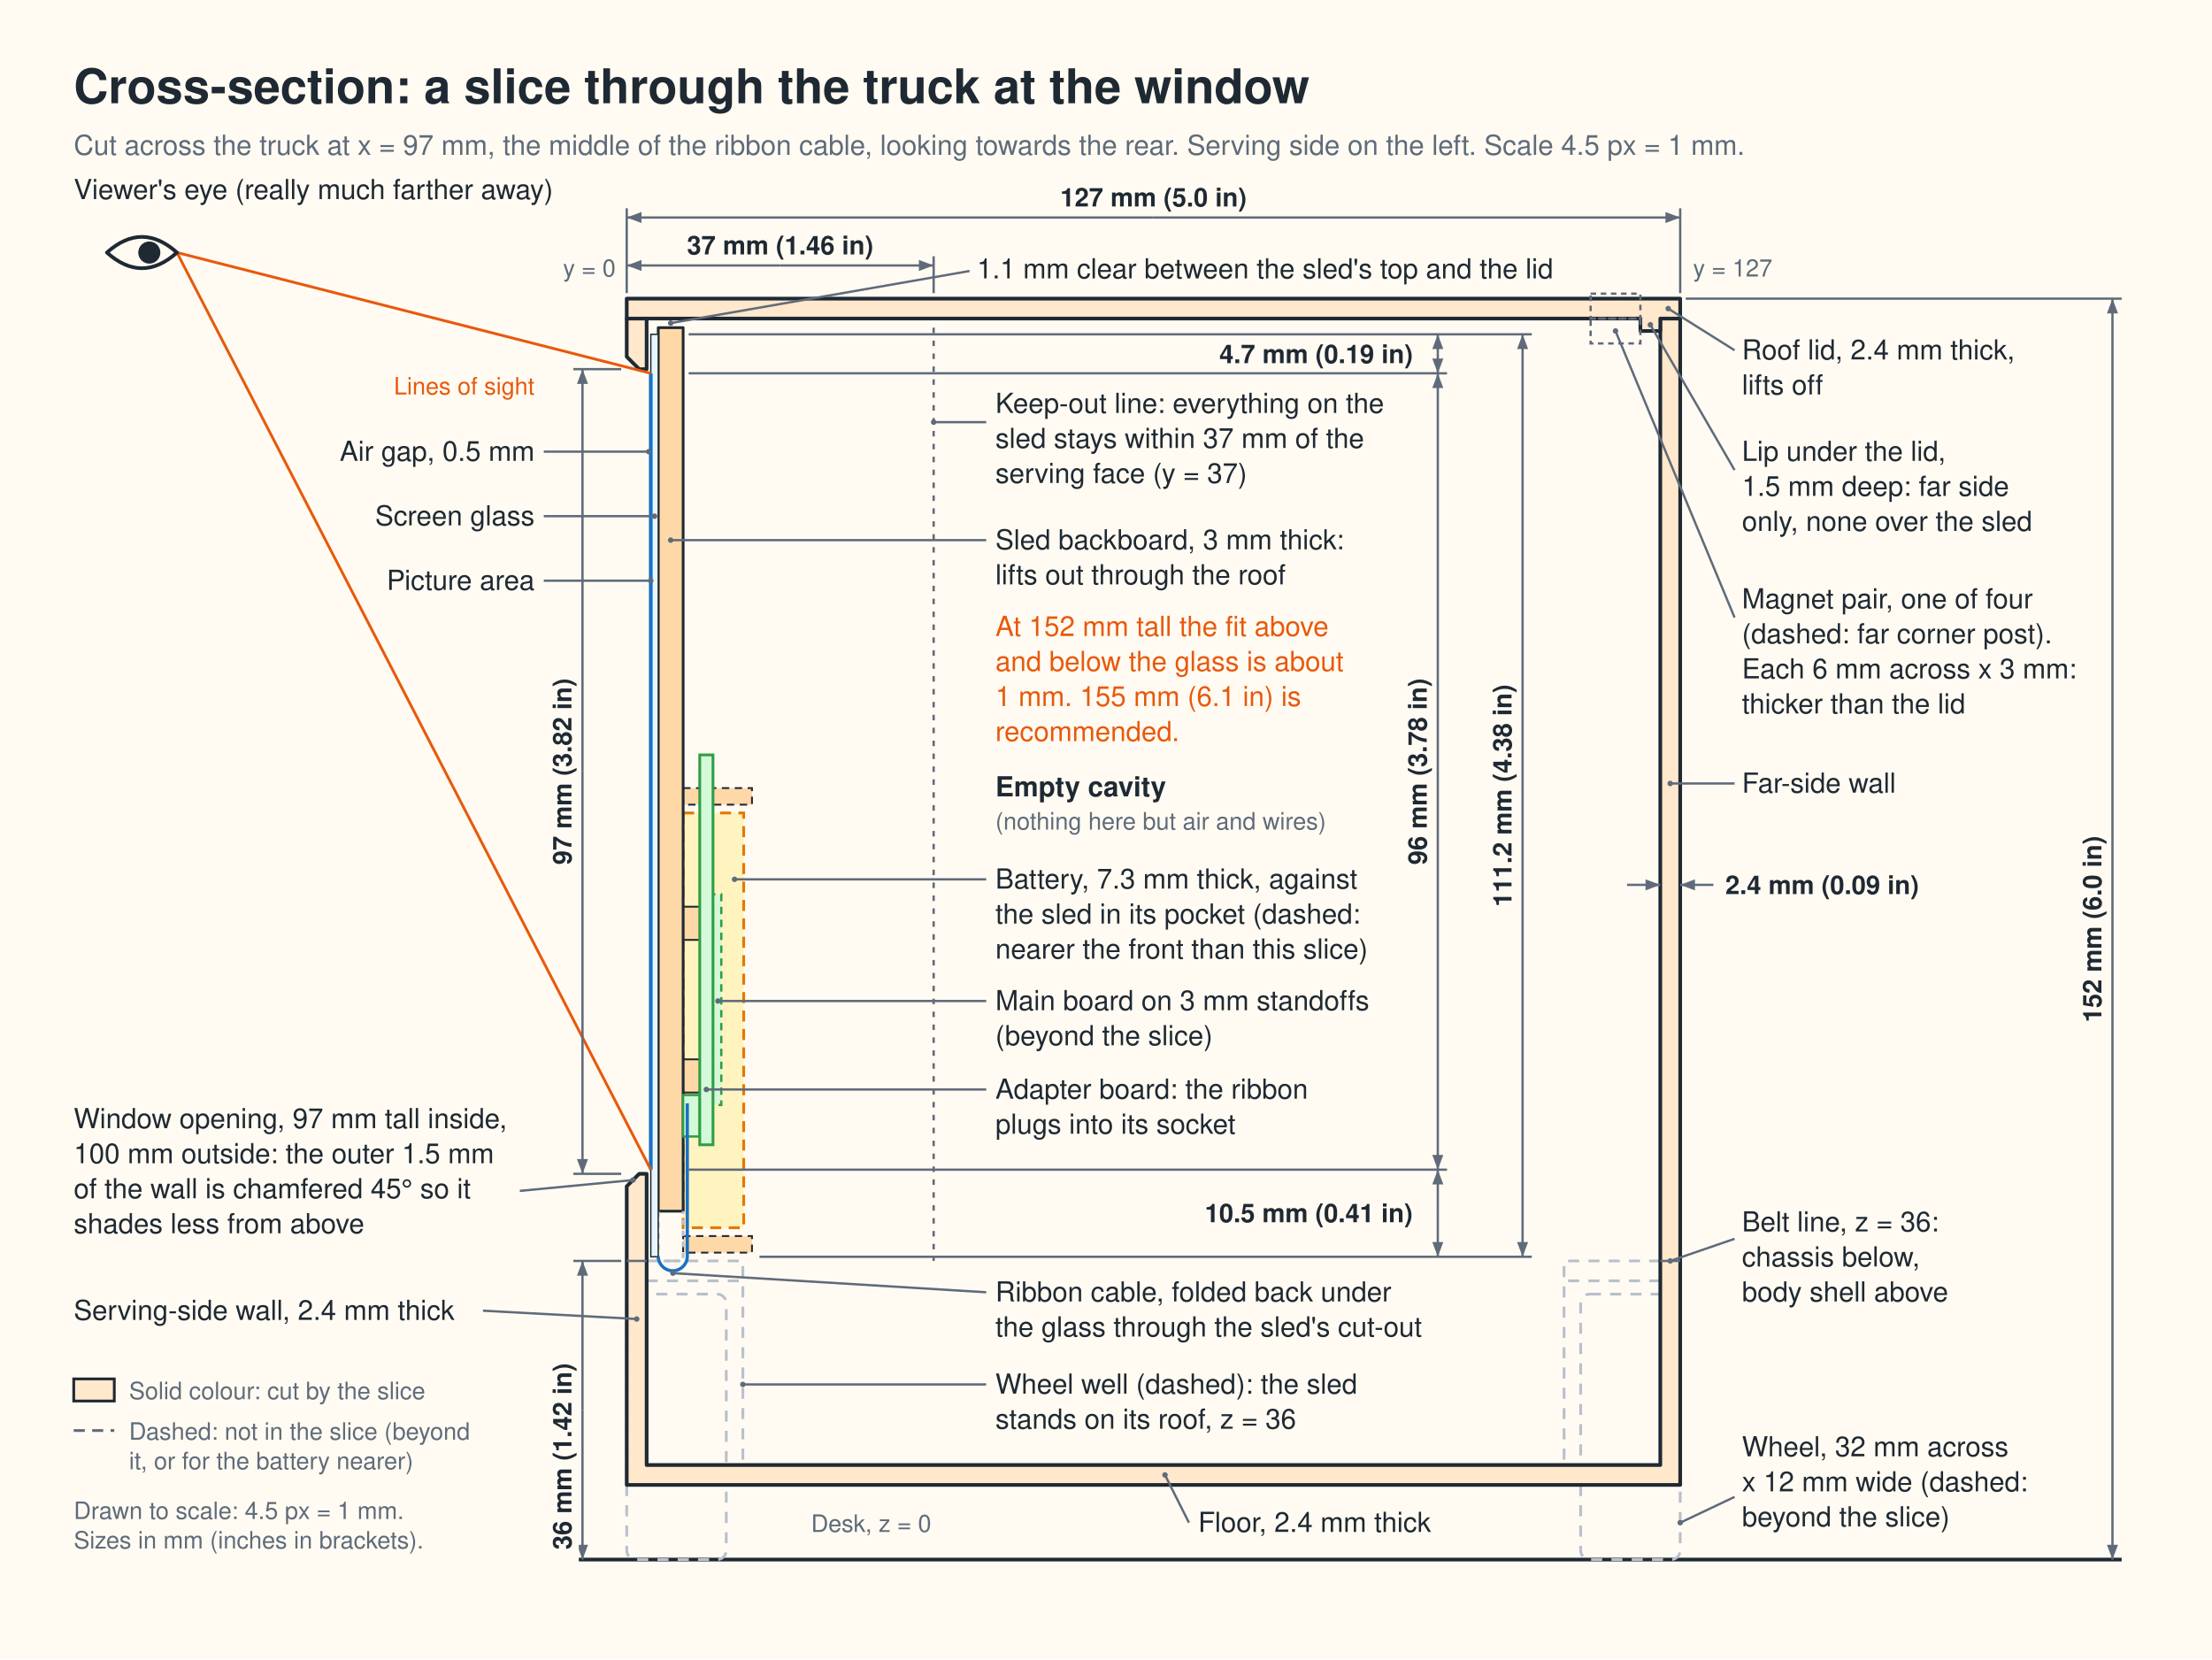
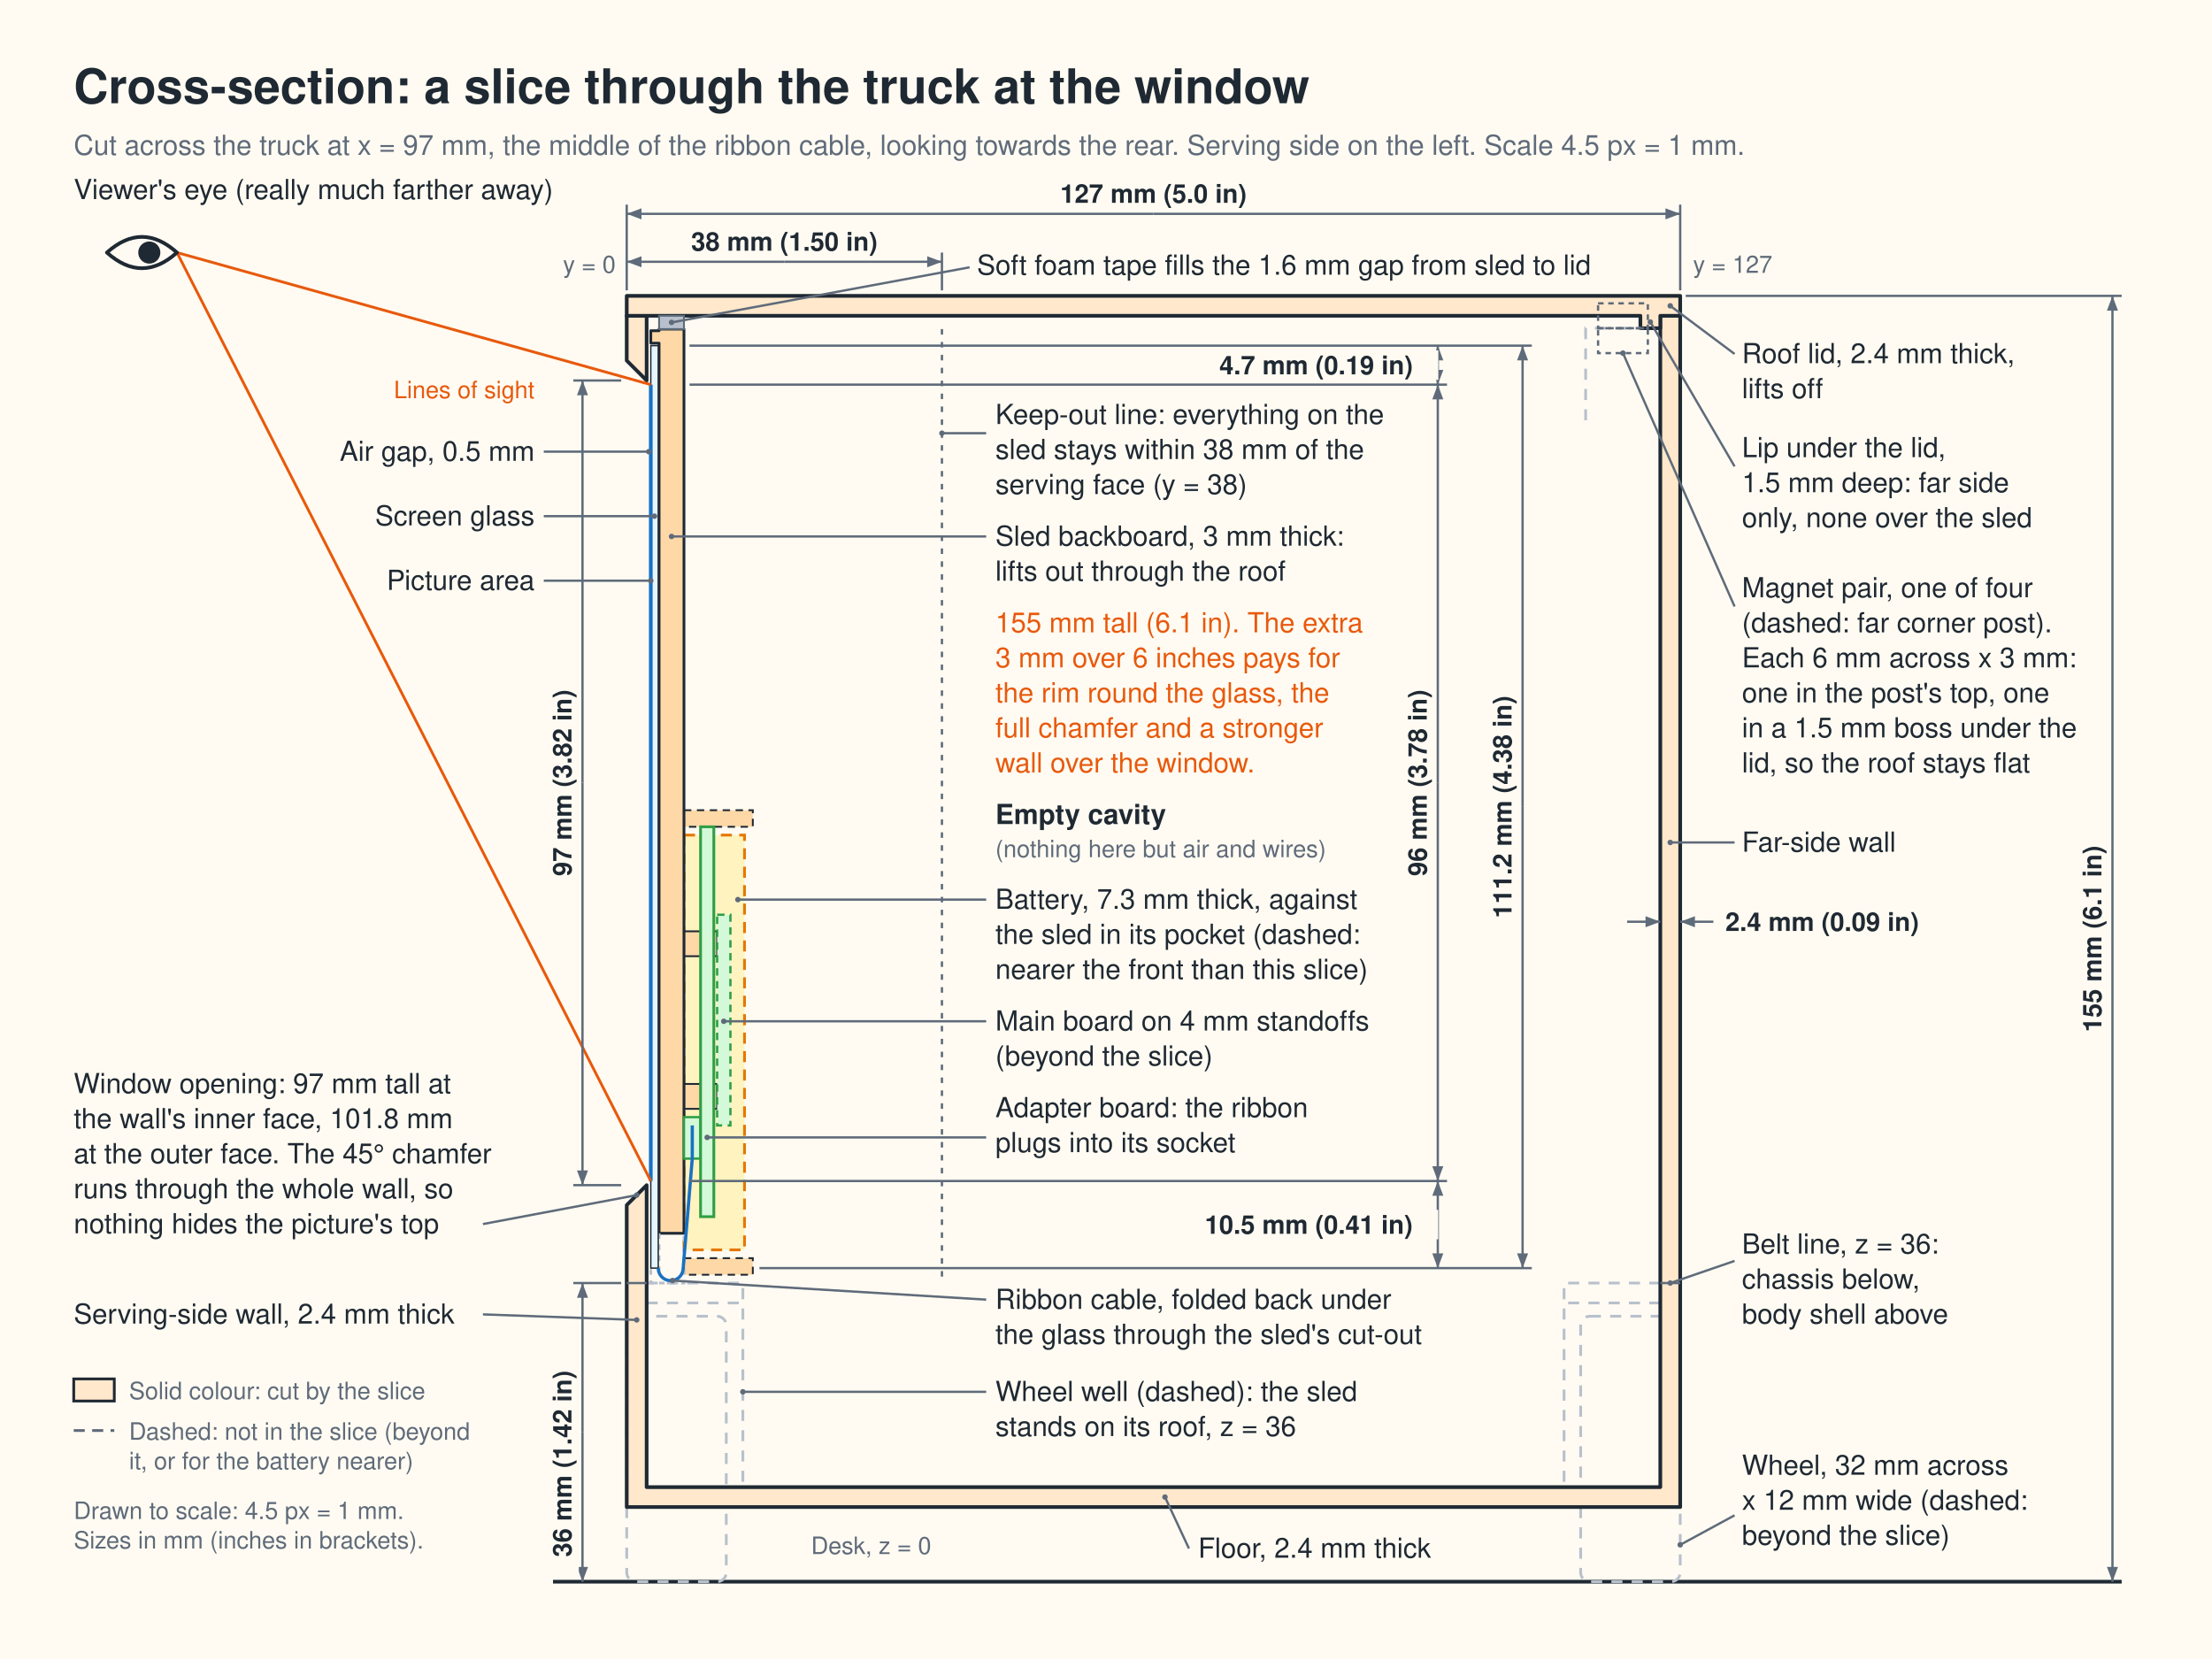
<svg xmlns="http://www.w3.org/2000/svg" viewBox="0 0 1200 900" width="100%" font-family="-apple-system, 'SF Pro Text', 'Helvetica Neue', Helvetica, Arial, sans-serif">
  <rect width="1200" height="900" fill="#FFFBF2" />
  <defs>
    <marker id="arrow" markerUnits="userSpaceOnUse" markerWidth="8" markerHeight="6" refX="8" refY="3" orient="auto">
      <path d="M0,0 L8,3 L0,6 z" fill="#5F6B7A" />
    </marker>
  </defs>
-   <text x="40" y="56" font-size="26" font-weight="700" fill="#1F2933">Cross-section: a slice through the truck at the window</text>
+   <text x="40" y="56" font-size="26" fill="#1F2933" font-weight="700">Cross-section: a slice through the truck at the window</text>
  <text x="40" y="84" font-size="15" fill="#5F6B7A">Cut across the truck at x = 97 mm, the middle of the ribbon cable, looking towards the rear. Serving side on the left. Scale 4.5 px = 1 mm.</text>
-   <line x1="300" y1="846" x2="1151" y2="846" stroke="#1F2933" stroke-width="2" />
-   <text x="440" y="831" font-size="13" fill="#5F6B7A">Desk, z = 0</text>
+   <line x1="300" y1="858" x2="1151" y2="858" stroke="#1F2933" stroke-width="2" />
+   <text x="440" y="843" font-size="13" fill="#5F6B7A">Desk, z = 0</text>
  <g fill="none" stroke="#B8C0CC" stroke-width="1.5" stroke-dasharray="6 5" stroke-linejoin="round">
-     <rect x="340" y="702" width="54" height="144" rx="5" />
-     <rect x="857.5" y="702" width="54" height="144" rx="5" />
-     <polyline points="350.8,684 403,684 403,794.7" />
-     <line x1="350.8" y1="694.8" x2="403" y2="694.8" />
-     <polyline points="900.7,684 848.5,684 848.5,794.7" />
-     <line x1="900.7" y1="694.8" x2="848.5" y2="694.8" />
+     <rect x="340" y="714" width="54" height="144" rx="5" />
+     <rect x="857.5" y="714" width="54" height="144" rx="5" />
+     <polyline points="350.8,696 403,696 403,806.7" />
+     <line x1="350.8" y1="706.8" x2="403" y2="706.8" />
+     <polyline points="900.7,696 848.5,696 848.5,806.7" />
+     <line x1="900.7" y1="706.8" x2="848.5" y2="706.8" />
  </g>
  <g fill="#FFE8CC" stroke="#1F2933" stroke-width="2" stroke-linejoin="round">
-     <polygon points="340,805.5 911.5,805.5 911.5,172.8 900.7,172.8 900.7,794.7 350.8,794.7 350.8,636.75 346.75,636.75 340,643.5" />
-     <polygon points="340,193.5 346.75,200.25 350.8,200.25 350.8,172.8 340,172.8" />
-     <polygon points="340,172.8 340,162 911.5,162 911.5,172.8 900.7,172.8 900.7,179.55 889.9,179.55 889.9,172.8" />
+     <polygon points="340,817.5 911.5,817.5 911.5,171.3 900.7,171.3 900.7,806.7 350.8,806.7 350.8,642.9 340,653.7" />
+     <polygon points="340,195.6 350.8,206.4 350.8,171.3 340,171.3" />
+     <polygon points="340,171.3 340,160.5 911.5,160.5 911.5,171.3 900.7,171.3 900.7,178.05 889.9,178.05 889.9,171.3" />
  </g>
-   <line x1="340" y1="684" x2="350.8" y2="684" stroke="#5F6B7A" stroke-width="1.25" />
-   <line x1="900.7" y1="684" x2="911.5" y2="684" stroke="#5F6B7A" stroke-width="1.25" />
-   <rect x="370.6" y="670.5" width="37.35" height="9" fill="#FFD8A8" stroke="#1F2933" stroke-width="1" stroke-dasharray="4 3" />
-   <rect x="370.6" y="427.5" width="37.35" height="9" fill="#FFD8A8" stroke="#1F2933" stroke-width="1" stroke-dasharray="4 3" />
-   <rect x="370.6" y="441" width="32.85" height="225" fill="#FFF3BF" stroke="#E67700" stroke-width="1.5" stroke-dasharray="6 4" />
-   <rect x="370.6" y="574.65" width="13.5" height="18" fill="#FFD8A8" stroke="#1F2933" stroke-width="1" />
-   <rect x="370.6" y="491.85" width="13.5" height="18" fill="#FFD8A8" stroke="#1F2933" stroke-width="1" />
-   <rect x="384.1" y="485.1" width="7.2" height="114.3" fill="#D3F9D8" stroke="#2F9E44" stroke-width="1.25" stroke-dasharray="4 3" />
-   <polygon points="357.1,177.75 370.6,177.75 370.6,657 357.1,657" fill="#FFD8A8" stroke="#1F2933" stroke-width="1.5" stroke-linejoin="round" />
-   <polyline points="357.1,657 357.1,684 370.6,684 370.6,657" fill="none" stroke="#B8C0CC" stroke-width="1.5" stroke-dasharray="3 3" />
-   <rect x="353.05" y="181.35" width="4.05" height="500.4" fill="#E7F5FF" stroke="#1F2933" stroke-width="0.75" />
-   <line x1="353.05" y1="202.5" x2="353.05" y2="634.5" stroke="#1971C2" stroke-width="2" />
-   <rect x="370.6" y="594" width="9" height="22.5" fill="#D3F9D8" stroke="#2F9E44" stroke-width="1.25" />
-   <rect x="379.6" y="409.5" width="7.2" height="211.5" fill="#D3F9D8" stroke="#2F9E44" stroke-width="1.5" />
-   <path d="M357.1,681.75 A7.88,7.88 0 0 0 372.85,681.75 L372.85,598.5" fill="none" stroke="#1971C2" stroke-width="1.75" />
-   <line x1="506.5" y1="177.75" x2="506.5" y2="684" stroke="#5F6B7A" stroke-width="1.25" stroke-dasharray="3 4" />
-   <rect x="862.9" y="159.3" width="27" height="13.5" fill="none" stroke="#5F6B7A" stroke-width="1.25" stroke-dasharray="3 2.5" />
-   <rect x="862.9" y="172.8" width="27" height="13.5" fill="none" stroke="#5F6B7A" stroke-width="1.25" stroke-dasharray="3 2.5" />
+   <line x1="340" y1="696" x2="350.8" y2="696" stroke="#5F6B7A" stroke-width="1.25" />
+   <line x1="900.7" y1="696" x2="911.5" y2="696" stroke="#5F6B7A" stroke-width="1.25" />
+   <rect x="371.05" y="682.5" width="37.35" height="9" fill="#FFD8A8" stroke="#1F2933" stroke-width="1" stroke-dasharray="4 3" />
+   <rect x="371.05" y="439.5" width="37.35" height="9" fill="#FFD8A8" stroke="#1F2933" stroke-width="1" stroke-dasharray="4 3" />
+   <rect x="371.05" y="453" width="32.85" height="225" fill="#FFF3BF" stroke="#E67700" stroke-width="1.5" stroke-dasharray="6 4" />
+   <rect x="371.05" y="588" width="18" height="13.5" fill="#FFD8A8" stroke="#1F2933" stroke-width="1" />
+   <rect x="371.05" y="505.2" width="18" height="13.5" fill="#FFD8A8" stroke="#1F2933" stroke-width="1" />
+   <rect x="389.05" y="496.2" width="7.2" height="114.3" fill="#D3F9D8" stroke="#2F9E44" stroke-width="1.25" stroke-dasharray="4 3" />
+   <polygon points="357.55,669 357.55,186.15 353.05,186.15 353.05,179.4 357.55,179.4 357.55,178.5 371.05,178.5 371.05,669" fill="#FFD8A8" stroke="#1F2933" stroke-width="1.5" stroke-linejoin="round" />
+   <polyline points="357.55,669 357.55,689.25 353.05,689.25 353.05,696 371.05,696 371.05,669" fill="none" stroke="#B8C0CC" stroke-width="1.5" stroke-dasharray="3 3" />
+   <rect x="357.55" y="171.3" width="13.5" height="7.2" fill="#B8C0CC" stroke="#5F6B7A" stroke-width="1" />
+   <rect x="353.05" y="187.5" width="4.05" height="500.4" fill="#E7F5FF" stroke="#1F2933" stroke-width="0.75" />
+   <line x1="353.05" y1="208.65" x2="353.05" y2="640.65" stroke="#1971C2" stroke-width="2" />
+   <rect x="371.05" y="606" width="9" height="22.5" fill="#D3F9D8" stroke="#2F9E44" stroke-width="1.25" />
+   <rect x="380.05" y="448.5" width="7.2" height="211.5" fill="#D3F9D8" stroke="#2F9E44" stroke-width="1.5" />
+   <path d="M357.1,687.9 A6.75,6.75 0 0 0 370.58,688.46 L375.55,628.5 L375.55,610.5" fill="none" stroke="#1971C2" stroke-width="1.75" stroke-linejoin="round" />
+   <line x1="511" y1="178.5" x2="511" y2="696" stroke="#5F6B7A" stroke-width="1.25" stroke-dasharray="3 4" />
+   <polyline points="860.2,228 860.2,178.05 889.9,178.05" fill="none" stroke="#B8C0CC" stroke-width="1.5" stroke-dasharray="6 5" />
+   <rect x="866.95" y="164.55" width="27" height="13.5" fill="none" stroke="#5F6B7A" stroke-width="1.25" stroke-dasharray="3 2.5" />
+   <rect x="866.95" y="178.05" width="27" height="13.5" fill="none" stroke="#5F6B7A" stroke-width="1.25" stroke-dasharray="3 2.5" />
  <g stroke="#E8590C" stroke-width="1.5" fill="none">
-     <line x1="96" y1="137" x2="353.05" y2="202.5" />
-     <line x1="96" y1="137" x2="353.05" y2="634.5" />
+     <line x1="96" y1="137" x2="353.05" y2="208.65" />
+     <line x1="96" y1="137" x2="353.05" y2="640.65" />
  </g>
  <path d="M58,137 Q77,120 96,137 Q77,154 58,137 z" fill="#FFFBF2" stroke="#1F2933" stroke-width="2" stroke-linejoin="round" />
  <circle cx="81" cy="137" r="6" fill="#1F2933" />
  <text x="40" y="108" font-size="15" fill="#1F2933">Viewer's eye (really much farther away)</text>
-   <text x="290" y="214" font-size="13" fill="#E8590C" text-anchor="end">Lines of sight</text>
-   <line x1="340" y1="159" x2="340" y2="113" stroke="#5F6B7A" stroke-width="1.25" />
-   <line x1="911.5" y1="159" x2="911.5" y2="113" stroke="#5F6B7A" stroke-width="1.25" />
-   <line x1="506.5" y1="159" x2="506.5" y2="139" stroke="#5F6B7A" stroke-width="1.25" />
-   <line x1="625.75" y1="118" x2="340" y2="118" stroke="#5F6B7A" stroke-width="1.25" marker-end="url(#arrow)" />
-   <line x1="625.75" y1="118" x2="911.5" y2="118" stroke="#5F6B7A" stroke-width="1.25" marker-end="url(#arrow)" />
-   <rect x="566.51" y="100" width="118.47" height="16" fill="#FFFBF2" />
-   <text x="625.75" y="112" font-size="14" font-weight="600" fill="#1F2933" text-anchor="middle">127 mm (5.0 in)</text>
-   <line x1="423.25" y1="144" x2="340" y2="144" stroke="#5F6B7A" stroke-width="1.25" marker-end="url(#arrow)" />
-   <line x1="423.25" y1="144" x2="506.5" y2="144" stroke="#5F6B7A" stroke-width="1.25" marker-end="url(#arrow)" />
-   <rect x="364.01" y="126" width="118.47" height="16" fill="#FFFBF2" />
-   <text x="423.25" y="138" font-size="14" font-weight="600" fill="#1F2933" text-anchor="middle">37 mm (1.46 in)</text>
-   <text x="334" y="150" font-size="13" fill="#5F6B7A" text-anchor="end">y = 0</text>
-   <text x="918.5" y="150" font-size="13" fill="#5F6B7A">y = 127</text>
-   <line x1="337" y1="200.25" x2="311" y2="200.25" stroke="#5F6B7A" stroke-width="1.25" />
-   <line x1="337" y1="636.75" x2="311" y2="636.75" stroke="#5F6B7A" stroke-width="1.25" />
-   <line x1="337" y1="684" x2="311" y2="684" stroke="#5F6B7A" stroke-width="1.25" />
-   <line x1="316" y1="418.5" x2="316" y2="200.25" stroke="#5F6B7A" stroke-width="1.25" marker-end="url(#arrow)" />
-   <line x1="316" y1="418.5" x2="316" y2="636.75" stroke="#5F6B7A" stroke-width="1.25" marker-end="url(#arrow)" />
-   <rect x="250.76" y="406.5" width="118.47" height="16" fill="#FFFBF2" transform="rotate(-90 310 418.5)" />
-   <text x="310" y="418.5" font-size="14" font-weight="600" fill="#1F2933" text-anchor="middle" transform="rotate(-90 310 418.5)">97 mm (3.82 in)</text>
-   <line x1="316" y1="765" x2="316" y2="684" stroke="#5F6B7A" stroke-width="1.25" marker-end="url(#arrow)" />
-   <line x1="316" y1="765" x2="316" y2="846" stroke="#5F6B7A" stroke-width="1.25" marker-end="url(#arrow)" />
-   <rect x="250.76" y="778" width="118.47" height="16" fill="#FFFBF2" transform="rotate(-90 310 790)" />
-   <text x="310" y="790" font-size="14" font-weight="600" fill="#1F2933" text-anchor="middle" transform="rotate(-90 310 790)">36 mm (1.42 in)</text>
-   <line x1="373.6" y1="181.35" x2="831" y2="181.35" stroke="#5F6B7A" stroke-width="1.25" />
-   <line x1="373.6" y1="202.5" x2="785" y2="202.5" stroke="#5F6B7A" stroke-width="1.25" />
-   <line x1="373.6" y1="634.5" x2="785" y2="634.5" stroke="#5F6B7A" stroke-width="1.25" />
-   <line x1="412" y1="681.75" x2="831" y2="681.75" stroke="#5F6B7A" stroke-width="1.25" />
-   <line x1="780" y1="418.5" x2="780" y2="202.5" stroke="#5F6B7A" stroke-width="1.25" marker-end="url(#arrow)" />
-   <line x1="780" y1="418.5" x2="780" y2="634.5" stroke="#5F6B7A" stroke-width="1.25" marker-end="url(#arrow)" />
-   <rect x="714.76" y="406.5" width="118.47" height="16" fill="#FFFBF2" transform="rotate(-90 774 418.5)" />
-   <text x="774" y="418.5" font-size="14" font-weight="600" fill="#1F2933" text-anchor="middle" transform="rotate(-90 774 418.5)">96 mm (3.78 in)</text>
-   <line x1="780" y1="191.93" x2="780" y2="181.35" stroke="#5F6B7A" stroke-width="1.25" marker-end="url(#arrow)" />
-   <line x1="780" y1="191.93" x2="780" y2="202.5" stroke="#5F6B7A" stroke-width="1.25" marker-end="url(#arrow)" />
-   <line x1="780" y1="658.13" x2="780" y2="634.5" stroke="#5F6B7A" stroke-width="1.25" marker-end="url(#arrow)" />
-   <line x1="780" y1="658.13" x2="780" y2="681.75" stroke="#5F6B7A" stroke-width="1.25" marker-end="url(#arrow)" />
-   <rect x="652.8" y="185" width="122.4" height="16" fill="#FFFBF2" />
-   <text x="714" y="197" font-size="14" font-weight="600" fill="#1F2933" text-anchor="middle">4.7 mm (0.19 in)</text>
-   <rect x="644.28" y="651" width="131.43" height="16" fill="#FFFBF2" />
-   <text x="710" y="663" font-size="14" font-weight="600" fill="#1F2933" text-anchor="middle">10.5 mm (0.41 in)</text>
-   <line x1="826" y1="431.55" x2="826" y2="181.35" stroke="#5F6B7A" stroke-width="1.25" marker-end="url(#arrow)" />
-   <line x1="826" y1="431.55" x2="826" y2="681.75" stroke="#5F6B7A" stroke-width="1.25" marker-end="url(#arrow)" />
-   <rect x="749.77" y="419.55" width="140.46" height="16" fill="#FFFBF2" transform="rotate(-90 820 431.55)" />
-   <text x="820" y="431.55" font-size="14" font-weight="600" fill="#1F2933" text-anchor="middle" transform="rotate(-90 820 431.55)">111.2 mm (4.38 in)</text>
-   <line x1="914.5" y1="162" x2="1151" y2="162" stroke="#5F6B7A" stroke-width="1.25" />
-   <line x1="1146" y1="504" x2="1146" y2="162" stroke="#5F6B7A" stroke-width="1.25" marker-end="url(#arrow)" />
-   <line x1="1146" y1="504" x2="1146" y2="846" stroke="#5F6B7A" stroke-width="1.25" marker-end="url(#arrow)" />
-   <rect x="1080.76" y="492" width="118.47" height="16" fill="#FFFBF2" transform="rotate(-90 1140 504)" />
-   <text x="1140" y="504" font-size="14" font-weight="600" fill="#1F2933" text-anchor="middle" transform="rotate(-90 1140 504)">152 mm (6.0 in)</text>
-   <line x1="882.7" y1="480" x2="900.7" y2="480" stroke="#5F6B7A" stroke-width="1.25" marker-end="url(#arrow)" />
-   <line x1="929.5" y1="480" x2="911.5" y2="480" stroke="#5F6B7A" stroke-width="1.25" marker-end="url(#arrow)" />
-   <text x="936" y="485" font-size="14" fill="#1F2933" font-weight="600">2.4 mm (0.09 in)</text>
+   <text x="290" y="216" font-size="13" fill="#E8590C" text-anchor="end">Lines of sight</text>
+   <line x1="340" y1="157.5" x2="340" y2="111" stroke="#5F6B7A" stroke-width="1.25" />
+   <line x1="911.5" y1="157.5" x2="911.5" y2="111" stroke="#5F6B7A" stroke-width="1.25" />
+   <line x1="511" y1="157.5" x2="511" y2="137" stroke="#5F6B7A" stroke-width="1.25" />
+   <line x1="625.75" y1="116" x2="340" y2="116" stroke="#5F6B7A" stroke-width="1.25" marker-end="url(#arrow)" />
+   <line x1="625.75" y1="116" x2="911.5" y2="116" stroke="#5F6B7A" stroke-width="1.25" marker-end="url(#arrow)" />
+   <rect x="563.42" y="98" width="124.65" height="16" fill="#FFFBF2" />
+   <text x="625.75" y="110" font-size="14" fill="#1F2933" text-anchor="middle" font-weight="600">127 mm (5.0 in)</text>
+   <line x1="425.5" y1="142" x2="340" y2="142" stroke="#5F6B7A" stroke-width="1.25" marker-end="url(#arrow)" />
+   <line x1="425.5" y1="142" x2="511" y2="142" stroke="#5F6B7A" stroke-width="1.25" marker-end="url(#arrow)" />
+   <rect x="363.18" y="124" width="124.65" height="16" fill="#FFFBF2" />
+   <text x="425.5" y="136" font-size="14" fill="#1F2933" text-anchor="middle" font-weight="600">38 mm (1.50 in)</text>
+   <text x="334" y="148" font-size="13" fill="#5F6B7A" text-anchor="end">y = 0</text>
+   <text x="918.5" y="148" font-size="13" fill="#5F6B7A">y = 127</text>
+   <line x1="337" y1="206.4" x2="311" y2="206.4" stroke="#5F6B7A" stroke-width="1.25" />
+   <line x1="337" y1="642.9" x2="311" y2="642.9" stroke="#5F6B7A" stroke-width="1.25" />
+   <line x1="337" y1="696" x2="311" y2="696" stroke="#5F6B7A" stroke-width="1.25" />
+   <line x1="316" y1="424.65" x2="316" y2="206.4" stroke="#5F6B7A" stroke-width="1.25" marker-end="url(#arrow)" />
+   <line x1="316" y1="424.65" x2="316" y2="642.9" stroke="#5F6B7A" stroke-width="1.25" marker-end="url(#arrow)" />
+   <rect x="247.68" y="412.65" width="124.65" height="16" fill="#FFFBF2" transform="rotate(-90 310 424.65)" />
+   <text x="310" y="424.65" font-size="14" fill="#1F2933" text-anchor="middle" font-weight="600" transform="rotate(-90 310 424.65)">97 mm (3.82 in)</text>
+   <line x1="316" y1="777" x2="316" y2="696" stroke="#5F6B7A" stroke-width="1.25" marker-end="url(#arrow)" />
+   <line x1="316" y1="777" x2="316" y2="858" stroke="#5F6B7A" stroke-width="1.25" marker-end="url(#arrow)" />
+   <rect x="247.68" y="782" width="124.65" height="16" fill="#FFFBF2" transform="rotate(-90 310 794)" />
+   <text x="310" y="794" font-size="14" fill="#1F2933" text-anchor="middle" font-weight="600" transform="rotate(-90 310 794)">36 mm (1.42 in)</text>
+   <line x1="374.05" y1="187.5" x2="831" y2="187.5" stroke="#5F6B7A" stroke-width="1.25" />
+   <line x1="374.05" y1="208.65" x2="785" y2="208.65" stroke="#5F6B7A" stroke-width="1.25" />
+   <line x1="374.05" y1="640.65" x2="785" y2="640.65" stroke="#5F6B7A" stroke-width="1.25" />
+   <line x1="412" y1="687.9" x2="831" y2="687.9" stroke="#5F6B7A" stroke-width="1.25" />
+   <line x1="780" y1="424.65" x2="780" y2="208.65" stroke="#5F6B7A" stroke-width="1.25" marker-end="url(#arrow)" />
+   <line x1="780" y1="424.65" x2="780" y2="640.65" stroke="#5F6B7A" stroke-width="1.25" marker-end="url(#arrow)" />
+   <rect x="711.67" y="412.65" width="124.65" height="16" fill="#FFFBF2" transform="rotate(-90 774 424.65)" />
+   <text x="774" y="424.65" font-size="14" fill="#1F2933" text-anchor="middle" font-weight="600" transform="rotate(-90 774 424.65)">96 mm (3.78 in)</text>
+   <line x1="780" y1="198.07" x2="780" y2="187.5" stroke="#5F6B7A" stroke-width="1.25" marker-end="url(#arrow)" />
+   <line x1="780" y1="198.07" x2="780" y2="208.65" stroke="#5F6B7A" stroke-width="1.25" marker-end="url(#arrow)" />
+   <line x1="780" y1="664.27" x2="780" y2="640.65" stroke="#5F6B7A" stroke-width="1.25" marker-end="url(#arrow)" />
+   <line x1="780" y1="664.27" x2="780" y2="687.9" stroke="#5F6B7A" stroke-width="1.25" marker-end="url(#arrow)" />
+   <rect x="647.72" y="190.07" width="132.56" height="16" fill="#FFFBF2" />
+   <text x="714" y="203.07" font-size="14" fill="#1F2933" text-anchor="middle" font-weight="600">4.7 mm (0.19 in)</text>
+   <rect x="639.76" y="656.27" width="140.47" height="16" fill="#FFFBF2" />
+   <text x="710" y="669.27" font-size="14" fill="#1F2933" text-anchor="middle" font-weight="600">10.5 mm (0.41 in)</text>
+   <line x1="826" y1="437.7" x2="826" y2="187.5" stroke="#5F6B7A" stroke-width="1.25" marker-end="url(#arrow)" />
+   <line x1="826" y1="437.7" x2="826" y2="687.9" stroke="#5F6B7A" stroke-width="1.25" marker-end="url(#arrow)" />
+   <rect x="745.81" y="425.7" width="148.38" height="16" fill="#FFFBF2" transform="rotate(-90 820 437.7)" />
+   <text x="820" y="437.7" font-size="14" fill="#1F2933" text-anchor="middle" font-weight="600" transform="rotate(-90 820 437.7)">111.2 mm (4.38 in)</text>
+   <line x1="914.5" y1="160.5" x2="1151" y2="160.5" stroke="#5F6B7A" stroke-width="1.25" />
+   <line x1="1146" y1="509.25" x2="1146" y2="160.5" stroke="#5F6B7A" stroke-width="1.25" marker-end="url(#arrow)" />
+   <line x1="1146" y1="509.25" x2="1146" y2="858" stroke="#5F6B7A" stroke-width="1.25" marker-end="url(#arrow)" />
+   <rect x="1077.67" y="497.25" width="124.65" height="16" fill="#FFFBF2" transform="rotate(-90 1140 509.25)" />
+   <text x="1140" y="509.25" font-size="14" fill="#1F2933" text-anchor="middle" font-weight="600" transform="rotate(-90 1140 509.25)">155 mm (6.1 in)</text>
+   <line x1="882.7" y1="500" x2="900.7" y2="500" stroke="#5F6B7A" stroke-width="1.25" marker-end="url(#arrow)" />
+   <line x1="929.5" y1="500" x2="911.5" y2="500" stroke="#5F6B7A" stroke-width="1.25" marker-end="url(#arrow)" />
+   <text x="936" y="505" font-size="14" fill="#1F2933" font-weight="600">2.4 mm (0.09 in)</text>
  <text x="290" y="250" font-size="15" fill="#1F2933" text-anchor="end">Air gap, 0.5 mm</text>
  <path d="M295,245 L351.93,245" fill="none" stroke="#5F6B7A" stroke-width="1.25" />
  <circle cx="351.93" cy="245" r="1.5" fill="#5F6B7A" />
  <text x="290" y="285" font-size="15" fill="#1F2933" text-anchor="end">Screen glass</text>
-   <path d="M295,280 L355.08,280" fill="none" stroke="#5F6B7A" stroke-width="1.25" />
-   <circle cx="355.08" cy="280" r="1.5" fill="#5F6B7A" />
+   <path d="M295,280 L355.07,280" fill="none" stroke="#5F6B7A" stroke-width="1.25" />
+   <circle cx="355.07" cy="280" r="1.5" fill="#5F6B7A" />
  <text x="290" y="320" font-size="15" fill="#1F2933" text-anchor="end">Picture area</text>
  <path d="M295,315 L353.05,315" fill="none" stroke="#5F6B7A" stroke-width="1.25" />
  <circle cx="353.05" cy="315" r="1.5" fill="#5F6B7A" />
-   <text x="40" y="612" font-size="15" fill="#1F2933">Window opening, 97 mm tall inside,</text>
-   <text x="40" y="631" font-size="15" fill="#1F2933">100 mm outside: the outer 1.5 mm</text>
-   <text x="40" y="650" font-size="15" fill="#1F2933">of the wall is chamfered 45° so it</text>
-   <text x="40" y="669" font-size="15" fill="#1F2933">shades less from above</text>
-   <path d="M282,646 L343.38,640.13" fill="none" stroke="#5F6B7A" stroke-width="1.25" />
-   <circle cx="343.38" cy="640.13" r="1.5" fill="#5F6B7A" />
-   <text x="40" y="716" font-size="15" fill="#1F2933">Serving-side wall, 2.4 mm thick</text>
-   <path d="M262,711 L345.4,715.5" fill="none" stroke="#5F6B7A" stroke-width="1.25" />
-   <circle cx="345.4" cy="715.5" r="1.5" fill="#5F6B7A" />
-   <text x="540" y="224" font-size="15" fill="#1F2933">Keep-out line: everything on the</text>
-   <text x="540" y="243" font-size="15" fill="#1F2933">sled stays within 37 mm of the</text>
-   <text x="540" y="262" font-size="15" fill="#1F2933">serving face (y = 37)</text>
-   <path d="M535,229 L506.5,229" fill="none" stroke="#5F6B7A" stroke-width="1.25" />
-   <circle cx="506.5" cy="229" r="1.5" fill="#5F6B7A" />
-   <text x="540" y="298" font-size="15" fill="#1F2933">Sled backboard, 3 mm thick:</text>
-   <text x="540" y="317" font-size="15" fill="#1F2933">lifts out through the roof</text>
-   <path d="M535,293 L363.85,293" fill="none" stroke="#5F6B7A" stroke-width="1.25" />
-   <circle cx="363.85" cy="293" r="1.5" fill="#5F6B7A" />
-   <text x="540" y="345" font-size="15" fill="#E8590C">At 152 mm tall the fit above</text>
-   <text x="540" y="364" font-size="15" fill="#E8590C">and below the glass is about</text>
-   <text x="540" y="383" font-size="15" fill="#E8590C">1 mm. 155 mm (6.1 in) is</text>
-   <text x="540" y="402" font-size="15" fill="#E8590C">recommended.</text>
-   <text x="540" y="432" font-size="15" fill="#1F2933" font-weight="600">Empty cavity</text>
-   <text x="540" y="450" font-size="13" fill="#5F6B7A">(nothing here but air and wires)</text>
-   <text x="540" y="482" font-size="15" fill="#1F2933">Battery, 7.3 mm thick, against</text>
-   <text x="540" y="501" font-size="15" fill="#1F2933">the sled in its pocket (dashed:</text>
-   <text x="540" y="520" font-size="15" fill="#1F2933">nearer the front than this slice)</text>
-   <path d="M535,477 L398.5,477" fill="none" stroke="#5F6B7A" stroke-width="1.25" />
-   <circle cx="398.5" cy="477" r="1.5" fill="#5F6B7A" />
-   <text x="540" y="548" font-size="15" fill="#1F2933">Main board on 3 mm standoffs</text>
-   <text x="540" y="567" font-size="15" fill="#1F2933">(beyond the slice)</text>
-   <path d="M535,543 L389.5,543" fill="none" stroke="#5F6B7A" stroke-width="1.25" />
-   <circle cx="389.5" cy="543" r="1.5" fill="#5F6B7A" />
-   <text x="540" y="596" font-size="15" fill="#1F2933">Adapter board: the ribbon</text>
-   <text x="540" y="615" font-size="15" fill="#1F2933">plugs into its socket</text>
-   <path d="M535,591 L383.2,591" fill="none" stroke="#5F6B7A" stroke-width="1.25" />
-   <circle cx="383.2" cy="591" r="1.5" fill="#5F6B7A" />
-   <text x="540" y="706" font-size="15" fill="#1F2933">Ribbon cable, folded back under</text>
-   <text x="540" y="725" font-size="15" fill="#1F2933">the glass through the sled's cut-out</text>
-   <path d="M535,701 L365.02,690.63" fill="none" stroke="#5F6B7A" stroke-width="1.25" />
-   <circle cx="365.02" cy="690.63" r="1.5" fill="#5F6B7A" />
-   <text x="540" y="756" font-size="15" fill="#1F2933">Wheel well (dashed): the sled</text>
-   <text x="540" y="775" font-size="15" fill="#1F2933">stands on its roof, z = 36</text>
-   <path d="M535,751 L403,751" fill="none" stroke="#5F6B7A" stroke-width="1.25" />
-   <circle cx="403" cy="751" r="1.5" fill="#5F6B7A" />
-   <text x="650" y="831" font-size="15" fill="#1F2933">Floor, 2.4 mm thick</text>
-   <path d="M645,826 L632,800.1" fill="none" stroke="#5F6B7A" stroke-width="1.25" />
-   <circle cx="632" cy="800.1" r="1.5" fill="#5F6B7A" />
-   <text x="530" y="151" font-size="15" fill="#1F2933">1.1 mm clear between the sled's top and the lid</text>
-   <path d="M526,147 L363.85,175.27" fill="none" stroke="#5F6B7A" stroke-width="1.25" />
-   <circle cx="363.85" cy="175.27" r="1.5" fill="#5F6B7A" />
-   <text x="945" y="195" font-size="15" fill="#1F2933">Roof lid, 2.4 mm thick,</text>
-   <text x="945" y="214" font-size="15" fill="#1F2933">lifts off</text>
-   <path d="M941,190 L905,167.4" fill="none" stroke="#5F6B7A" stroke-width="1.25" />
-   <circle cx="905" cy="167.4" r="1.5" fill="#5F6B7A" />
-   <text x="945" y="250" font-size="15" fill="#1F2933">Lip under the lid,</text>
-   <text x="945" y="269" font-size="15" fill="#1F2933">1.5 mm deep: far side</text>
-   <text x="945" y="288" font-size="15" fill="#1F2933">only, none over the sled</text>
-   <path d="M941,255 L895.3,176.18" fill="none" stroke="#5F6B7A" stroke-width="1.25" />
-   <circle cx="895.3" cy="176.18" r="1.5" fill="#5F6B7A" />
-   <text x="945" y="330" font-size="15" fill="#1F2933">Magnet pair, one of four</text>
-   <text x="945" y="349" font-size="15" fill="#1F2933">(dashed: far corner post).</text>
-   <text x="945" y="368" font-size="15" fill="#1F2933">Each 6 mm across x 3 mm:</text>
-   <text x="945" y="387" font-size="15" fill="#1F2933">thicker than the lid</text>
-   <path d="M941,335 L876.4,179.55" fill="none" stroke="#5F6B7A" stroke-width="1.25" />
-   <circle cx="876.4" cy="179.55" r="1.5" fill="#5F6B7A" />
-   <text x="945" y="430" font-size="15" fill="#1F2933">Far-side wall</text>
-   <path d="M941,425 L906.1,425" fill="none" stroke="#5F6B7A" stroke-width="1.25" />
-   <circle cx="906.1" cy="425" r="1.5" fill="#5F6B7A" />
-   <text x="945" y="668" font-size="15" fill="#1F2933">Belt line, z = 36:</text>
-   <text x="945" y="687" font-size="15" fill="#1F2933">chassis below,</text>
-   <text x="945" y="706" font-size="15" fill="#1F2933">body shell above</text>
-   <path d="M941,672 L906.1,684" fill="none" stroke="#5F6B7A" stroke-width="1.25" />
-   <circle cx="906.1" cy="684" r="1.5" fill="#5F6B7A" />
-   <text x="945" y="790" font-size="15" fill="#1F2933">Wheel, 32 mm across</text>
-   <text x="945" y="809" font-size="15" fill="#1F2933">x 12 mm wide (dashed:</text>
-   <text x="945" y="828" font-size="15" fill="#1F2933">beyond the slice)</text>
-   <path d="M941,812 L911.5,826" fill="none" stroke="#5F6B7A" stroke-width="1.25" />
-   <circle cx="911.5" cy="826" r="1.5" fill="#5F6B7A" />
+   <text x="40" y="593" font-size="15" fill="#1F2933">Window opening: 97 mm tall at</text>
+   <text x="40" y="612" font-size="15" fill="#1F2933">the wall's inner face, 101.8 mm</text>
+   <text x="40" y="631" font-size="15" fill="#1F2933">at the outer face. The 45° chamfer</text>
+   <text x="40" y="650" font-size="15" fill="#1F2933">runs through the whole wall, so</text>
+   <text x="40" y="669" font-size="15" fill="#1F2933">nothing hides the picture's top</text>
+   <path d="M262,664 L345.4,648.3" fill="none" stroke="#5F6B7A" stroke-width="1.25" />
+   <circle cx="345.4" cy="648.3" r="1.5" fill="#5F6B7A" />
+   <text x="40" y="718" font-size="15" fill="#1F2933">Serving-side wall, 2.4 mm thick</text>
+   <path d="M262,713 L345.4,716" fill="none" stroke="#5F6B7A" stroke-width="1.25" />
+   <circle cx="345.4" cy="716" r="1.5" fill="#5F6B7A" />
+   <text x="540" y="230" font-size="15" fill="#1F2933">Keep-out line: everything on the</text>
+   <text x="540" y="249" font-size="15" fill="#1F2933">sled stays within 38 mm of the</text>
+   <text x="540" y="268" font-size="15" fill="#1F2933">serving face (y = 38)</text>
+   <path d="M535,235 L511,235" fill="none" stroke="#5F6B7A" stroke-width="1.25" />
+   <circle cx="511" cy="235" r="1.5" fill="#5F6B7A" />
+   <text x="540" y="296" font-size="15" fill="#1F2933">Sled backboard, 3 mm thick:</text>
+   <text x="540" y="315" font-size="15" fill="#1F2933">lifts out through the roof</text>
+   <path d="M535,291 L364.3,291" fill="none" stroke="#5F6B7A" stroke-width="1.25" />
+   <circle cx="364.3" cy="291" r="1.5" fill="#5F6B7A" />
+   <text x="540" y="343" font-size="15" fill="#E8590C">155 mm tall (6.1 in). The extra</text>
+   <text x="540" y="362" font-size="15" fill="#E8590C">3 mm over 6 inches pays for</text>
+   <text x="540" y="381" font-size="15" fill="#E8590C">the rim round the glass, the</text>
+   <text x="540" y="400" font-size="15" fill="#E8590C">full chamfer and a stronger</text>
+   <text x="540" y="419" font-size="15" fill="#E8590C">wall over the window.</text>
+   <text x="540" y="447" font-size="15" fill="#1F2933" font-weight="600">Empty cavity</text>
+   <text x="540" y="465" font-size="13" fill="#5F6B7A">(nothing here but air and wires)</text>
+   <text x="540" y="493" font-size="15" fill="#1F2933">Battery, 7.3 mm thick, against</text>
+   <text x="540" y="512" font-size="15" fill="#1F2933">the sled in its pocket (dashed:</text>
+   <text x="540" y="531" font-size="15" fill="#1F2933">nearer the front than this slice)</text>
+   <path d="M535,488 L400.3,488" fill="none" stroke="#5F6B7A" stroke-width="1.25" />
+   <circle cx="400.3" cy="488" r="1.5" fill="#5F6B7A" />
+   <text x="540" y="559" font-size="15" fill="#1F2933">Main board on 4 mm standoffs</text>
+   <text x="540" y="578" font-size="15" fill="#1F2933">(beyond the slice)</text>
+   <path d="M535,554 L392.65,554" fill="none" stroke="#5F6B7A" stroke-width="1.25" />
+   <circle cx="392.65" cy="554" r="1.5" fill="#5F6B7A" />
+   <text x="540" y="606" font-size="15" fill="#1F2933">Adapter board: the ribbon</text>
+   <text x="540" y="625" font-size="15" fill="#1F2933">plugs into its socket</text>
+   <path d="M535,617 L383.65,617" fill="none" stroke="#5F6B7A" stroke-width="1.25" />
+   <circle cx="383.65" cy="617" r="1.5" fill="#5F6B7A" />
+   <text x="540" y="710" font-size="15" fill="#1F2933">Ribbon cable, folded back under</text>
+   <text x="540" y="729" font-size="15" fill="#1F2933">the glass through the sled's cut-out</text>
+   <path d="M535,705 L364.85,694.65" fill="none" stroke="#5F6B7A" stroke-width="1.25" />
+   <circle cx="364.85" cy="694.65" r="1.5" fill="#5F6B7A" />
+   <text x="540" y="760" font-size="15" fill="#1F2933">Wheel well (dashed): the sled</text>
+   <text x="540" y="779" font-size="15" fill="#1F2933">stands on its roof, z = 36</text>
+   <path d="M535,755 L403,755" fill="none" stroke="#5F6B7A" stroke-width="1.25" />
+   <circle cx="403" cy="755" r="1.5" fill="#5F6B7A" />
+   <text x="650" y="845" font-size="15" fill="#1F2933">Floor, 2.4 mm thick</text>
+   <path d="M645,840 L632,812.1" fill="none" stroke="#5F6B7A" stroke-width="1.25" />
+   <circle cx="632" cy="812.1" r="1.5" fill="#5F6B7A" />
+   <text x="530" y="149" font-size="15" fill="#1F2933">Soft foam tape fills the 1.6 mm gap from sled to lid</text>
+   <path d="M526,145 L364.3,174.9" fill="none" stroke="#5F6B7A" stroke-width="1.25" />
+   <circle cx="364.3" cy="174.9" r="1.5" fill="#5F6B7A" />
+   <text x="945" y="197" font-size="15" fill="#1F2933">Roof lid, 2.4 mm thick,</text>
+   <text x="945" y="216" font-size="15" fill="#1F2933">lifts off</text>
+   <path d="M941,192 L906.1,165.9" fill="none" stroke="#5F6B7A" stroke-width="1.25" />
+   <circle cx="906.1" cy="165.9" r="1.5" fill="#5F6B7A" />
+   <text x="945" y="248" font-size="15" fill="#1F2933">Lip under the lid,</text>
+   <text x="945" y="267" font-size="15" fill="#1F2933">1.5 mm deep: far side</text>
+   <text x="945" y="286" font-size="15" fill="#1F2933">only, none over the sled</text>
+   <path d="M941,253 L895.3,174.68" fill="none" stroke="#5F6B7A" stroke-width="1.25" />
+   <circle cx="895.3" cy="174.68" r="1.5" fill="#5F6B7A" />
+   <text x="945" y="324" font-size="15" fill="#1F2933">Magnet pair, one of four</text>
+   <text x="945" y="343" font-size="15" fill="#1F2933">(dashed: far corner post).</text>
+   <text x="945" y="362" font-size="15" fill="#1F2933">Each 6 mm across x 3 mm:</text>
+   <text x="945" y="381" font-size="15" fill="#1F2933">one in the post's top, one</text>
+   <text x="945" y="400" font-size="15" fill="#1F2933">in a 1.5 mm boss under the</text>
+   <text x="945" y="419" font-size="15" fill="#1F2933">lid, so the roof stays flat</text>
+   <path d="M941,329 L880.45,191.55" fill="none" stroke="#5F6B7A" stroke-width="1.25" />
+   <circle cx="880.45" cy="191.55" r="1.5" fill="#5F6B7A" />
+   <text x="945" y="462" font-size="15" fill="#1F2933">Far-side wall</text>
+   <path d="M941,457 L906.1,457" fill="none" stroke="#5F6B7A" stroke-width="1.25" />
+   <circle cx="906.1" cy="457" r="1.5" fill="#5F6B7A" />
+   <text x="945" y="680" font-size="15" fill="#1F2933">Belt line, z = 36:</text>
+   <text x="945" y="699" font-size="15" fill="#1F2933">chassis below,</text>
+   <text x="945" y="718" font-size="15" fill="#1F2933">body shell above</text>
+   <path d="M941,684 L906.1,696" fill="none" stroke="#5F6B7A" stroke-width="1.25" />
+   <circle cx="906.1" cy="696" r="1.5" fill="#5F6B7A" />
+   <text x="945" y="800" font-size="15" fill="#1F2933">Wheel, 32 mm across</text>
+   <text x="945" y="819" font-size="15" fill="#1F2933">x 12 mm wide (dashed:</text>
+   <text x="945" y="838" font-size="15" fill="#1F2933">beyond the slice)</text>
+   <path d="M941,822 L911.5,838" fill="none" stroke="#5F6B7A" stroke-width="1.25" />
+   <circle cx="911.5" cy="838" r="1.5" fill="#5F6B7A" />
  <rect x="40" y="748" width="22" height="12" fill="#FFE8CC" stroke="#1F2933" stroke-width="1.5" />
  <text x="70" y="759" font-size="13" fill="#5F6B7A">Solid colour: cut by the slice</text>
  <line x1="40" y1="776" x2="62" y2="776" stroke="#5F6B7A" stroke-width="1.5" stroke-dasharray="6 4" />
  <text x="70" y="781" font-size="13" fill="#5F6B7A">Dashed: not in the slice (beyond</text>
  <text x="70" y="797" font-size="13" fill="#5F6B7A">it, or for the battery nearer)</text>
  <text x="40" y="824" font-size="13" fill="#5F6B7A">Drawn to scale: 4.5 px = 1 mm.</text>
  <text x="40" y="840" font-size="13" fill="#5F6B7A">Sizes in mm (inches in brackets).</text>
</svg>
